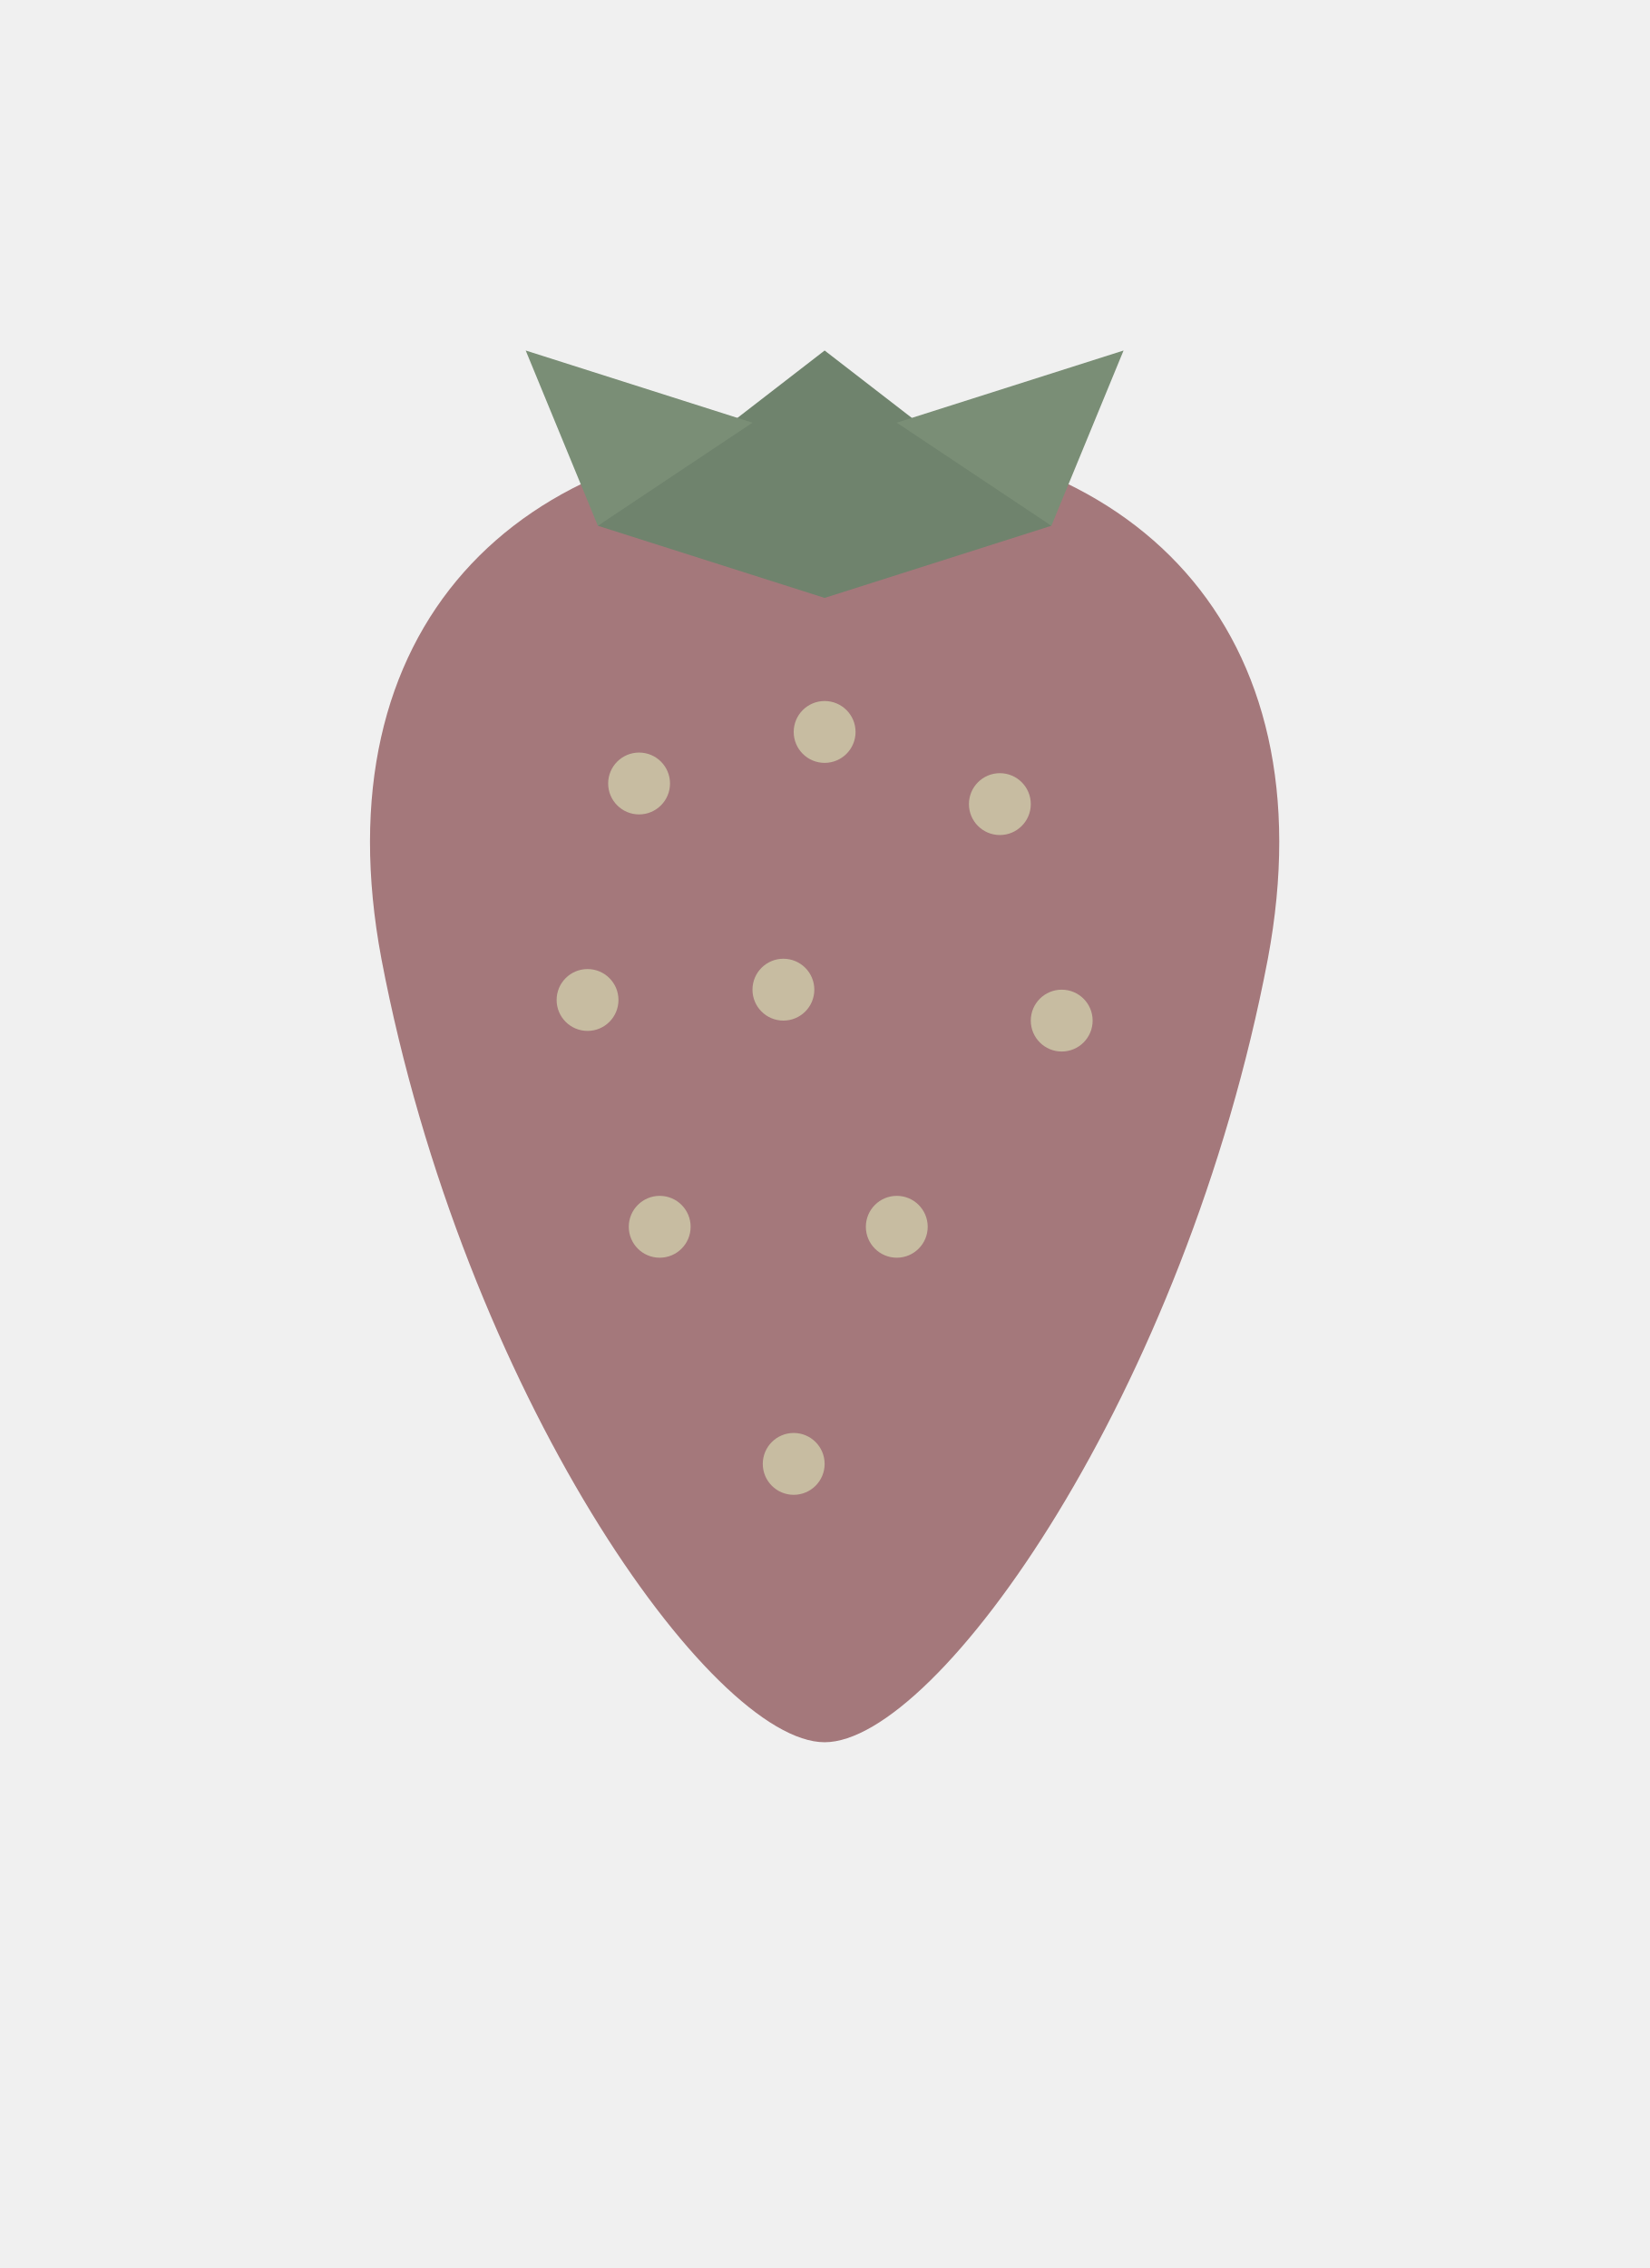
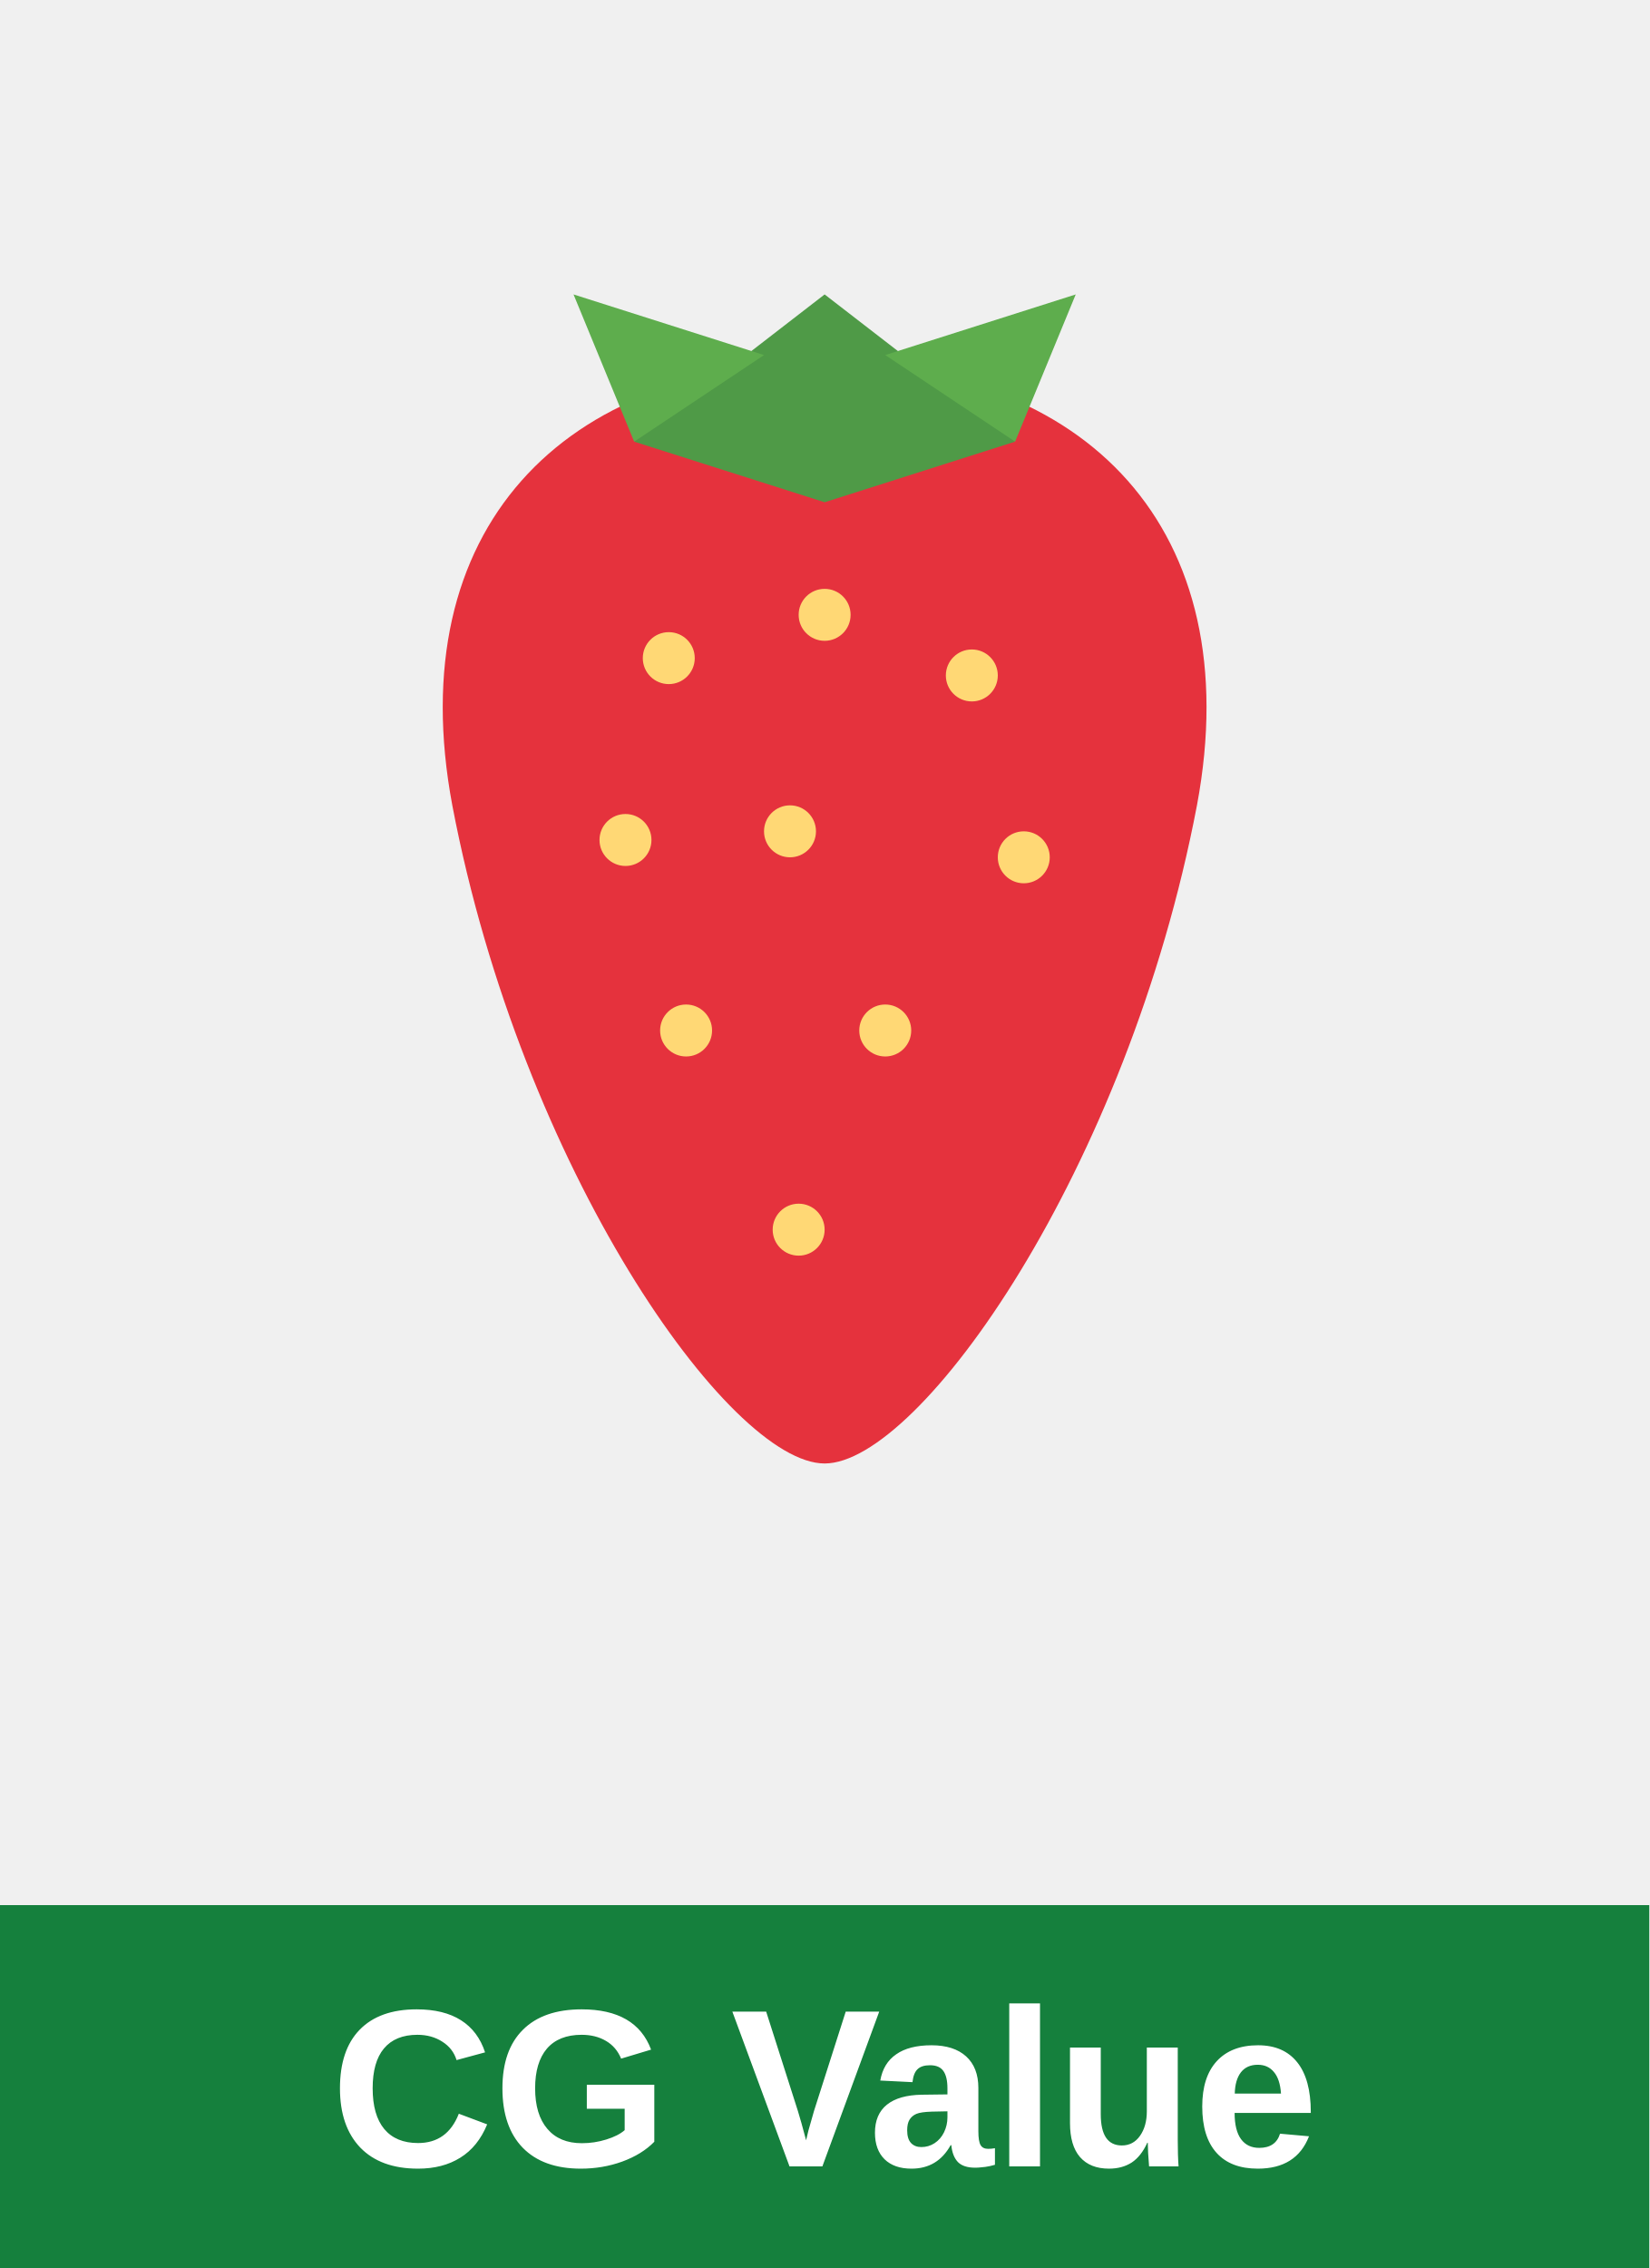
<svg xmlns="http://www.w3.org/2000/svg" viewBox="0 0 160 220">
-   <g>
-     <path d="M80 42c-30 0-49 19-43 51 8 42 32 76 43 76s35-34 43-76c6-32-13-51-43-51z" fill="#a4787b" />
-     <path d="M80 34l-22 17 22 7 22-7z" fill="#6f836d" />
-     <path d="M58 51l-7-17 22 7zm44 0l7-17-22 7z" fill="#7a8e76" />
-     <g fill="#c7bca1">
-       <circle cx="62" cy="76" r="3" />
-       <circle cx="80" cy="71" r="3" />
-       <circle cx="97" cy="78" r="3" />
-       <circle cx="57" cy="97" r="3" />
-       <circle cx="76" cy="96" r="3" />
-       <circle cx="103" cy="99" r="3" />
-       <circle cx="64" cy="119" r="3" />
-       <circle cx="87" cy="119" r="3" />
-       <circle cx="77" cy="142" r="3" />
+   <g transform="translate(80 0) scale(0.84) translate(-80 0)">
+     <g>
+       <path d="M80 42c-30 0-49 19-43 51 8 42 32 76 43 76s35-34 43-76c6-32-13-51-43-51z" fill="#e5323d" />
+       <path d="M80 34l-22 17 22 7 22-7z" fill="#4f9a47" />
+       <path d="M58 51l-7-17 22 7zm44 0l7-17-22 7z" fill="#5ead4d" />
+       <g fill="#ffd875">
+         <circle cx="62" cy="76" r="3" />
+         <circle cx="80" cy="71" r="3" />
+         <circle cx="97" cy="78" r="3" />
+         <circle cx="57" cy="97" r="3" />
+         <circle cx="76" cy="96" r="3" />
+         <circle cx="103" cy="99" r="3" />
+         <circle cx="64" cy="119" r="3" />
+         <circle cx="87" cy="119" r="3" />
+         <circle cx="77" cy="142" r="3" />
+       </g>
    </g>
  </g>
+   <g>
+     <rect x="0" y="184.8" width="160" height="35.2" fill="#15803d" />
+     <text x="80" y="210.144" text-anchor="middle" font-family="Arial,Helvetica,sans-serif" font-weight="bold" font-size="21.824" fill="#ffffff">CG Value</text>
+   </g>
</svg>
